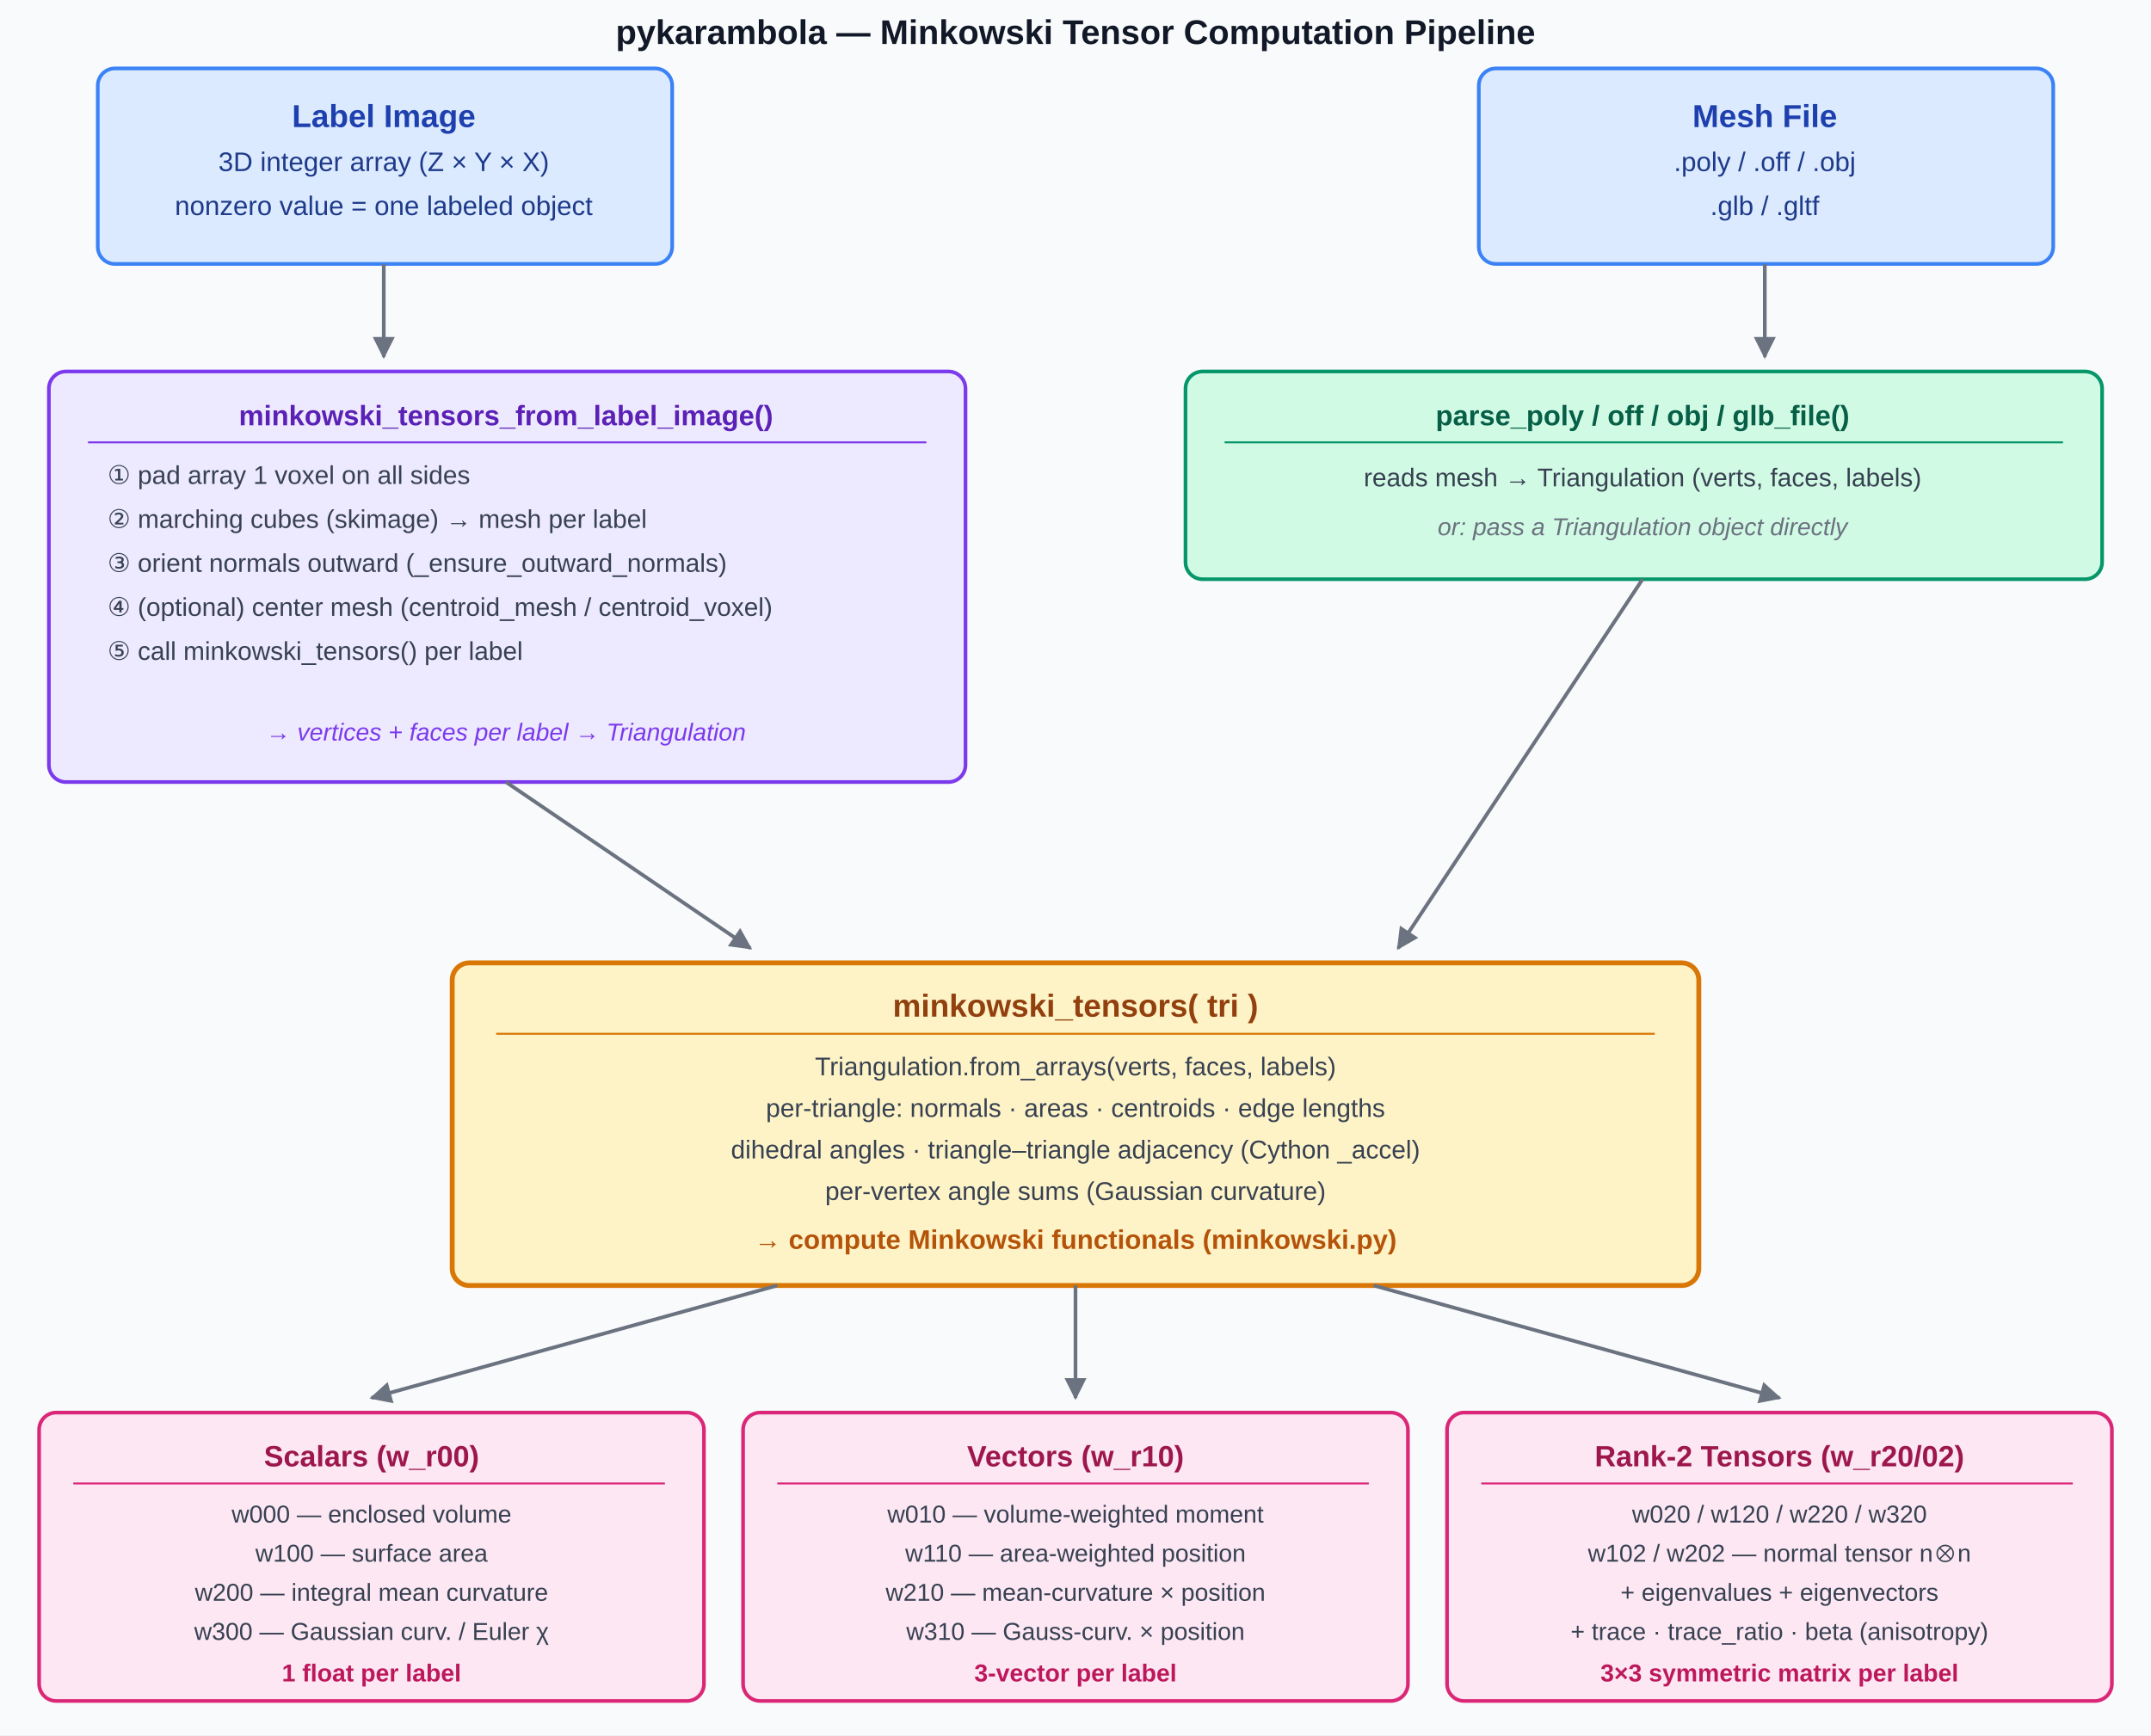
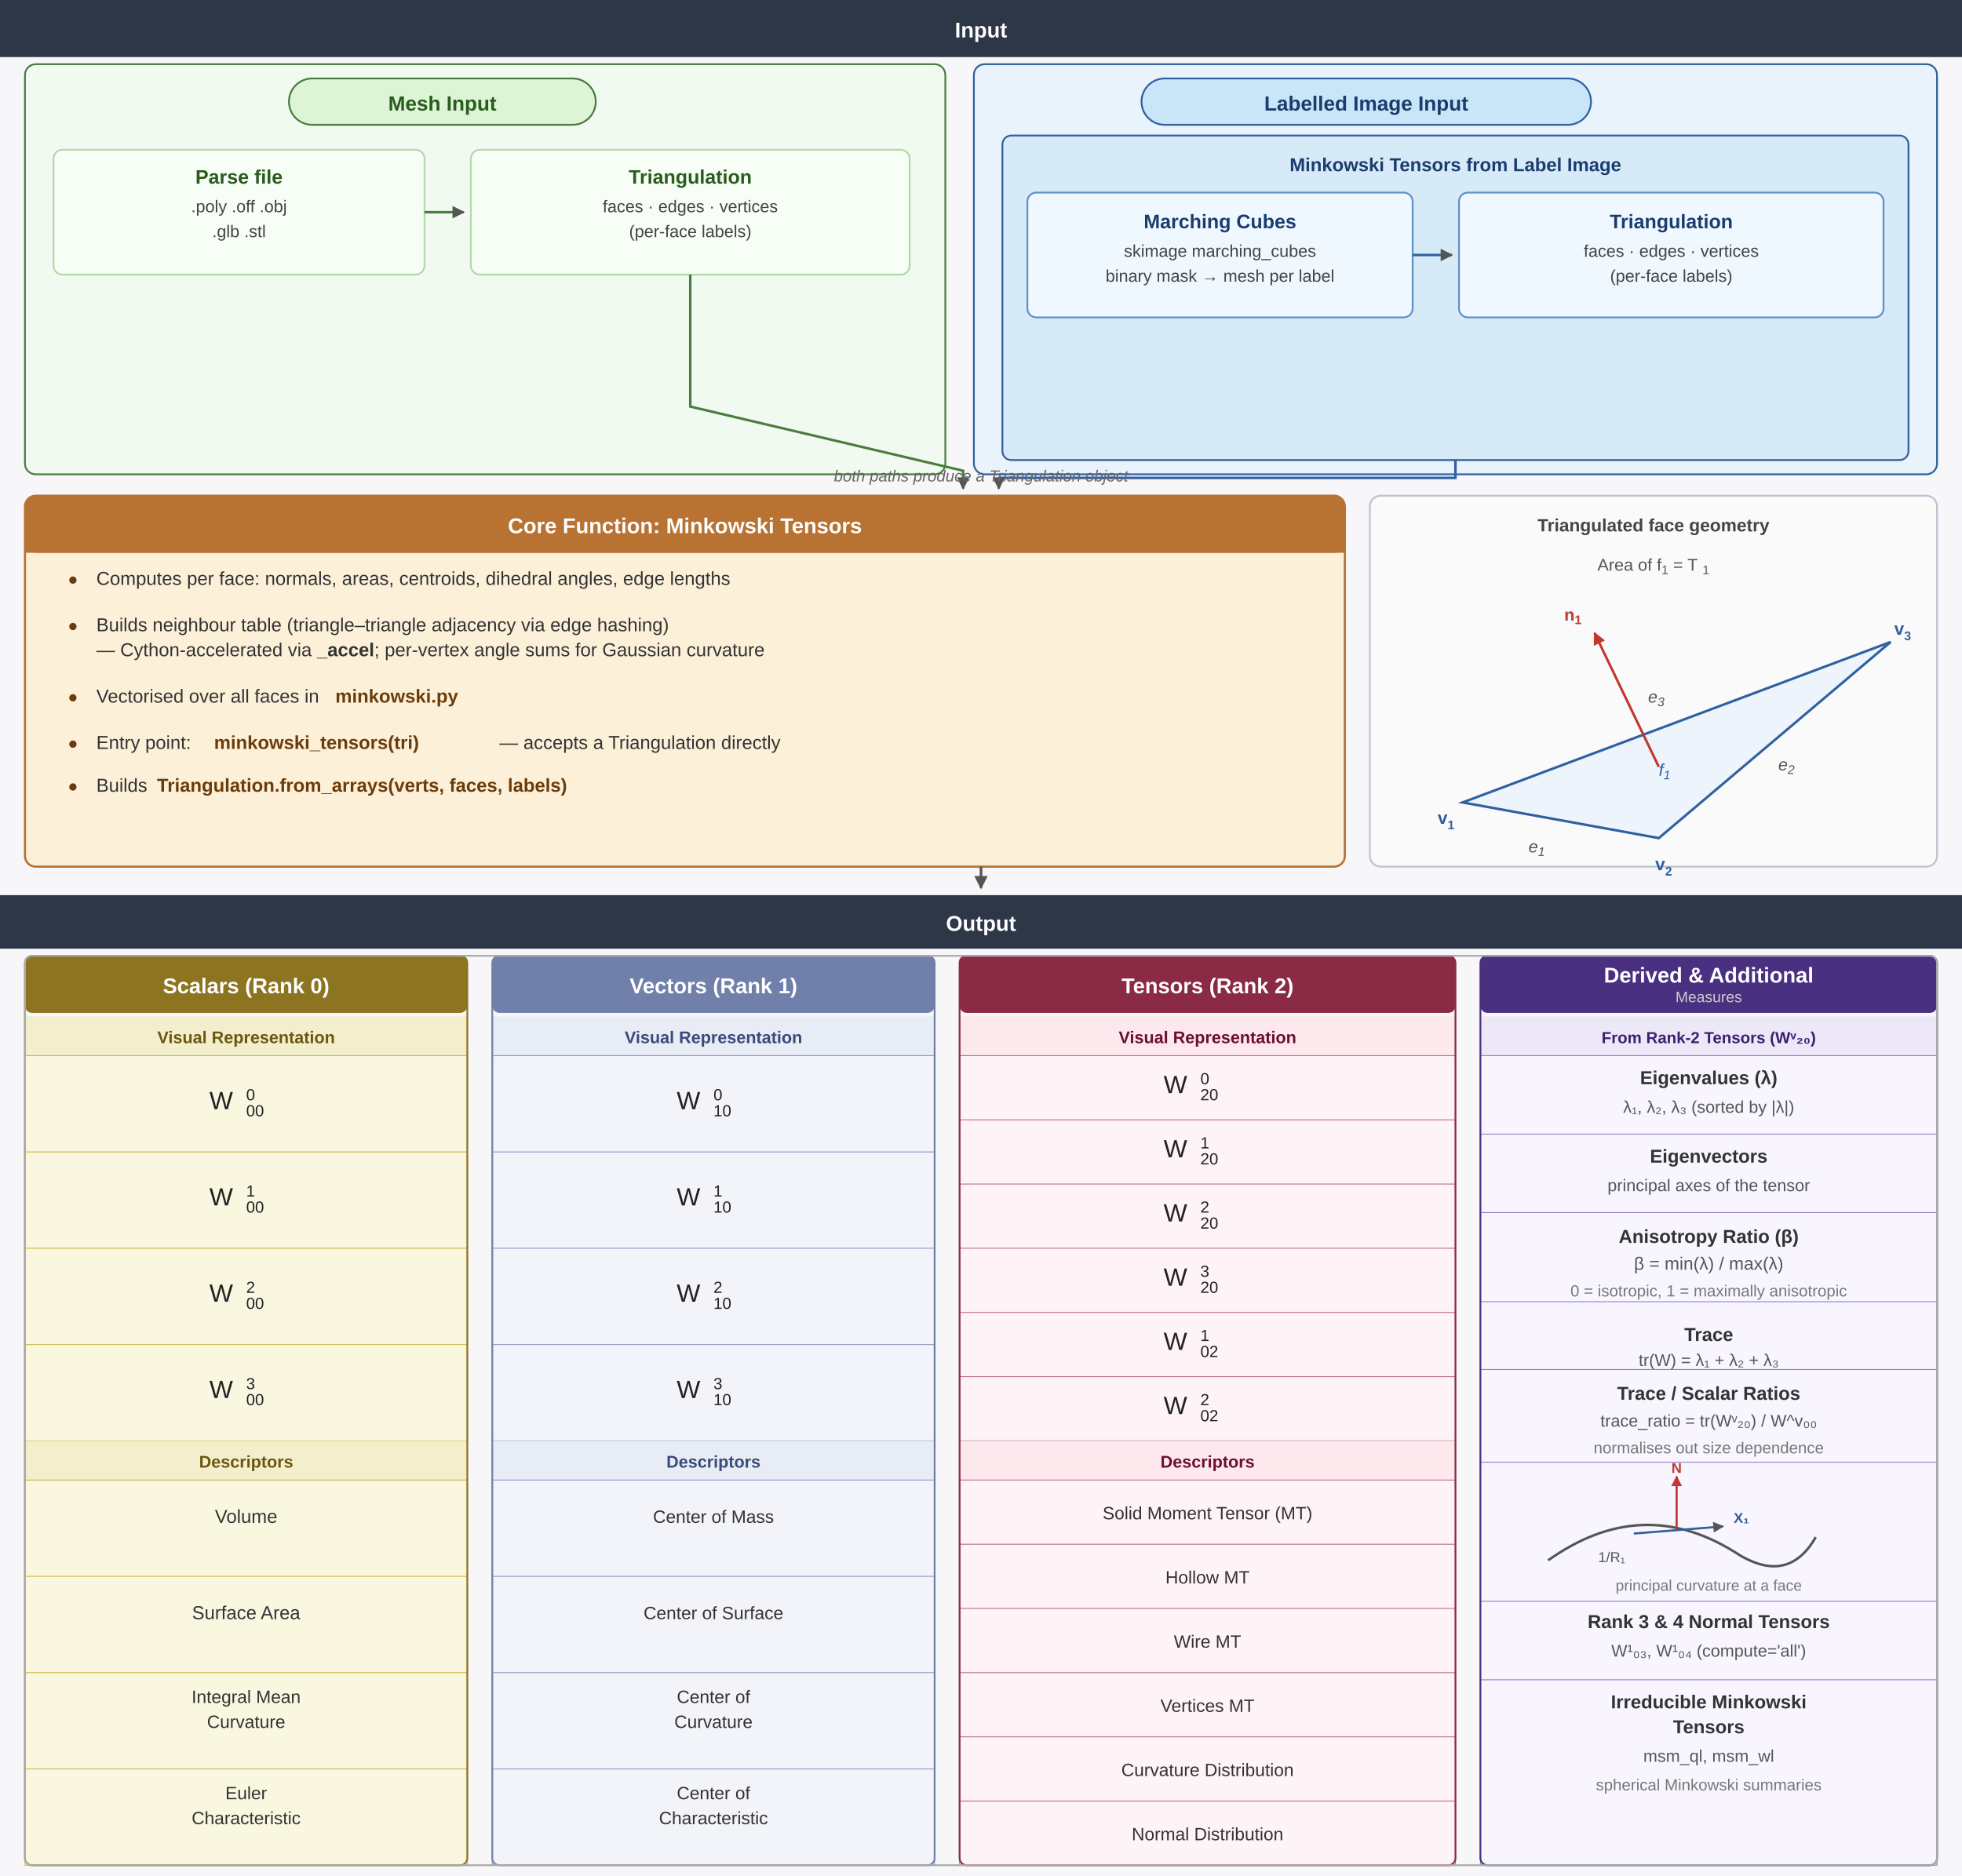
- <svg xmlns="http://www.w3.org/2000/svg" viewBox="0 0 880 710" width="880" height="710">
+ <svg xmlns="http://www.w3.org/2000/svg" viewBox="0 0 1100 1052" width="1100" height="1052">
  <defs>
-     <marker id="arr" viewBox="0 0 10 10" refX="9" refY="5" markerWidth="6" markerHeight="6" orient="auto">
-       <path d="M0,0 L10,5 L0,10 z" fill="#6b7280" />
+     <marker id="arr" viewBox="0 0 10 10" refX="9" refY="5" markerWidth="5" markerHeight="5" orient="auto">
+       <path d="M0,0 L10,5 L0,10 z" fill="#555" />
+     </marker>
+     <marker id="arr_red" viewBox="0 0 10 10" refX="9" refY="5" markerWidth="5" markerHeight="5" orient="auto">
+       <path d="M0,0 L10,5 L0,10 z" fill="#c03830" />
    </marker>
    <style>
-       text { font-family: 'Helvetica Neue', Arial, sans-serif; }
+       text { font-family: Arial, 'Helvetica Neue', sans-serif; }
+       .hdr  { font-size: 12px; font-weight: bold; fill: #fff; }
+       .sub  { font-size: 10.5px; font-weight: bold; fill: #333; }
+       .body { font-size: 10px; fill: #333; }
+       .note { font-size: 9.5px; fill: #555; font-style: italic; }
+       .W    { font-size: 14px; fill: #222; }
+       .Wrs  { font-size: 9px;  fill: #222; }
+       .desc { font-size: 10px; fill: #333; text-anchor: middle; }
    </style>
  </defs>
-   <rect width="880" height="710" fill="#f9fafb" />
-   <text x="440" y="18" text-anchor="middle" font-size="14" font-weight="bold" fill="#111827">
-     pykarambola — Minkowski Tensor Computation Pipeline
-   </text>
-   <rect x="40" y="28" width="235" height="80" rx="7" fill="#dbeafe" stroke="#3b82f6" stroke-width="1.5" />
-   <text x="157" y="52" text-anchor="middle" font-size="13" font-weight="bold" fill="#1e40af">Label Image</text>
-   <text x="157" y="70" text-anchor="middle" font-size="11" fill="#1e3a8a">3D integer array  (Z × Y × X)</text>
-   <text x="157" y="88" text-anchor="middle" font-size="11" fill="#1e3a8a">nonzero value = one labeled object</text>
-   <rect x="605" y="28" width="235" height="80" rx="7" fill="#dbeafe" stroke="#3b82f6" stroke-width="1.5" />
-   <text x="722" y="52" text-anchor="middle" font-size="13" font-weight="bold" fill="#1e40af">Mesh File</text>
-   <text x="722" y="70" text-anchor="middle" font-size="11" fill="#1e3a8a">.poly  /  .off  /  .obj</text>
-   <text x="722" y="88" text-anchor="middle" font-size="11" fill="#1e3a8a">.glb  /  .gltf</text>
-   <line x1="157" y1="108" x2="157" y2="146" stroke="#6b7280" stroke-width="1.5" marker-end="url(#arr)" />
-   <line x1="722" y1="108" x2="722" y2="146" stroke="#6b7280" stroke-width="1.5" marker-end="url(#arr)" />
-   <rect x="20" y="152" width="375" height="168" rx="7" fill="#ede9fe" stroke="#7c3aed" stroke-width="1.5" />
-   <text x="207" y="174" text-anchor="middle" font-size="11.5" font-weight="bold" fill="#5b21b6">
-     minkowski_tensors_from_label_image()
-   </text>
-   <line x1="36" y1="181" x2="379" y2="181" stroke="#7c3aed" stroke-width="0.8" />
-   <text x="44" y="198" font-size="10.5" fill="#374151">① pad array 1 voxel on all sides</text>
-   <text x="44" y="216" font-size="10.5" fill="#374151">② marching cubes (skimage) → mesh per label</text>
-   <text x="44" y="234" font-size="10.5" fill="#374151">③ orient normals outward  (_ensure_outward_normals)</text>
-   <text x="44" y="252" font-size="10.5" fill="#374151">④ (optional) center mesh  (centroid_mesh / centroid_voxel)</text>
-   <text x="44" y="270" font-size="10.5" fill="#374151">⑤ call minkowski_tensors() per label</text>
-   <text x="207" y="303" text-anchor="middle" font-size="10" fill="#7c3aed" font-style="italic">→ vertices + faces per label  →  Triangulation</text>
-   <rect x="485" y="152" width="375" height="85" rx="7" fill="#d1fae5" stroke="#059669" stroke-width="1.5" />
-   <text x="672" y="174" text-anchor="middle" font-size="11.5" font-weight="bold" fill="#065f46">parse_poly / off / obj / glb_file()</text>
-   <line x1="501" y1="181" x2="844" y2="181" stroke="#059669" stroke-width="0.8" />
-   <text x="672" y="199" text-anchor="middle" font-size="10.5" fill="#374151">reads mesh  →  Triangulation (verts, faces, labels)</text>
-   <text x="672" y="219" text-anchor="middle" font-size="10" fill="#6b7280" font-style="italic">or: pass a Triangulation object directly</text>
-   <line x1="207" y1="320" x2="307" y2="388" stroke="#6b7280" stroke-width="1.5" marker-end="url(#arr)" />
-   <line x1="672" y1="237" x2="572" y2="388" stroke="#6b7280" stroke-width="1.5" marker-end="url(#arr)" />
-   <rect x="185" y="394" width="510" height="132" rx="7" fill="#fef3c7" stroke="#d97706" stroke-width="2" />
-   <text x="440" y="416" text-anchor="middle" font-size="13" font-weight="bold" fill="#92400e">minkowski_tensors( tri )</text>
-   <line x1="203" y1="423" x2="677" y2="423" stroke="#d97706" stroke-width="0.8" />
-   <text x="440" y="440" text-anchor="middle" font-size="10.5" fill="#374151">Triangulation.from_arrays(verts, faces, labels)</text>
-   <text x="440" y="457" text-anchor="middle" font-size="10.5" fill="#374151">per-triangle: normals · areas · centroids · edge lengths</text>
-   <text x="440" y="474" text-anchor="middle" font-size="10.5" fill="#374151">dihedral angles · triangle–triangle adjacency  (Cython _accel)</text>
-   <text x="440" y="491" text-anchor="middle" font-size="10.5" fill="#374151">per-vertex angle sums  (Gaussian curvature)</text>
-   <text x="440" y="511" text-anchor="middle" font-size="11" font-weight="bold" fill="#b45309">
-     → compute Minkowski functionals  (minkowski.py)
-   </text>
-   <line x1="318" y1="526" x2="152" y2="572" stroke="#6b7280" stroke-width="1.5" marker-end="url(#arr)" />
-   <line x1="440" y1="526" x2="440" y2="572" stroke="#6b7280" stroke-width="1.5" marker-end="url(#arr)" />
-   <line x1="562" y1="526" x2="728" y2="572" stroke="#6b7280" stroke-width="1.5" marker-end="url(#arr)" />
-   <rect x="16" y="578" width="272" height="118" rx="7" fill="#fce7f3" stroke="#db2777" stroke-width="1.5" />
-   <text x="152" y="600" text-anchor="middle" font-size="12" font-weight="bold" fill="#9d174d">Scalars  (w_r00)</text>
-   <line x1="30" y1="607" x2="272" y2="607" stroke="#db2777" stroke-width="0.8" />
-   <text x="152" y="623" text-anchor="middle" font-size="10" fill="#374151">w000 — enclosed volume</text>
-   <text x="152" y="639" text-anchor="middle" font-size="10" fill="#374151">w100 — surface area</text>
-   <text x="152" y="655" text-anchor="middle" font-size="10" fill="#374151">w200 — integral mean curvature</text>
-   <text x="152" y="671" text-anchor="middle" font-size="10" fill="#374151">w300 — Gaussian curv. / Euler χ</text>
-   <text x="152" y="688" text-anchor="middle" font-size="10" font-weight="bold" fill="#be185d">1 float per label</text>
-   <rect x="304" y="578" width="272" height="118" rx="7" fill="#fce7f3" stroke="#db2777" stroke-width="1.5" />
-   <text x="440" y="600" text-anchor="middle" font-size="12" font-weight="bold" fill="#9d174d">Vectors  (w_r10)</text>
-   <line x1="318" y1="607" x2="560" y2="607" stroke="#db2777" stroke-width="0.8" />
-   <text x="440" y="623" text-anchor="middle" font-size="10" fill="#374151">w010 — volume-weighted moment</text>
-   <text x="440" y="639" text-anchor="middle" font-size="10" fill="#374151">w110 — area-weighted position</text>
-   <text x="440" y="655" text-anchor="middle" font-size="10" fill="#374151">w210 — mean-curvature × position</text>
-   <text x="440" y="671" text-anchor="middle" font-size="10" fill="#374151">w310 — Gauss-curv. × position</text>
-   <text x="440" y="688" text-anchor="middle" font-size="10" font-weight="bold" fill="#be185d">3-vector per label</text>
-   <rect x="592" y="578" width="272" height="118" rx="7" fill="#fce7f3" stroke="#db2777" stroke-width="1.5" />
-   <text x="728" y="600" text-anchor="middle" font-size="12" font-weight="bold" fill="#9d174d">Rank-2 Tensors  (w_r20/02)</text>
-   <line x1="606" y1="607" x2="848" y2="607" stroke="#db2777" stroke-width="0.8" />
-   <text x="728" y="623" text-anchor="middle" font-size="10" fill="#374151">w020 / w120 / w220 / w320</text>
-   <text x="728" y="639" text-anchor="middle" font-size="10" fill="#374151">w102 / w202  — normal tensor  n⊗n</text>
-   <text x="728" y="655" text-anchor="middle" font-size="10" fill="#374151">+ eigenvalues + eigenvectors</text>
-   <text x="728" y="671" text-anchor="middle" font-size="10" fill="#374151">+ trace · trace_ratio · beta (anisotropy)</text>
-   <text x="728" y="688" text-anchor="middle" font-size="10" font-weight="bold" fill="#be185d">3×3 symmetric matrix per label</text>
+   <rect width="1100" height="1052" fill="#f7f7f9" />
+   <rect x="0" y="0" width="1100" height="32" fill="#2d3748" />
+   <text x="550" y="21" text-anchor="middle" class="hdr" font-size="13">Input</text>
+   <rect x="14" y="36" width="516" height="230" rx="6" fill="#f0faf0" stroke="#4a7c3f" stroke-width="1" />
+   <rect x="162" y="44" width="172" height="26" rx="13" fill="#ddf4d7" stroke="#4a7c3f" stroke-width="1" />
+   <text x="248" y="62" text-anchor="middle" font-size="11.5" font-weight="bold" fill="#2a5c1e">Mesh Input</text>
+   <rect x="30" y="84" width="208" height="70" rx="5" fill="#f7fef6" stroke="#b3d9a8" stroke-width="1" />
+   <text x="134" y="103" text-anchor="middle" font-size="11" font-weight="bold" fill="#2a5c1e">Parse file</text>
+   <text x="134" y="119" text-anchor="middle" font-size="9.5" fill="#444">.poly  .off  .obj</text>
+   <text x="134" y="133" text-anchor="middle" font-size="9.5" fill="#444">.glb  .stl</text>
+   <line x1="238" y1="119" x2="260" y2="119" stroke="#4a7c3f" stroke-width="1.4" marker-end="url(#arr)" />
+   <rect x="264" y="84" width="246" height="70" rx="5" fill="#f7fef6" stroke="#b3d9a8" stroke-width="1" />
+   <text x="387" y="103" text-anchor="middle" font-size="11" font-weight="bold" fill="#2a5c1e">Triangulation</text>
+   <text x="387" y="119" text-anchor="middle" font-size="9.5" fill="#444">faces · edges · vertices</text>
+   <text x="387" y="133" text-anchor="middle" font-size="9.5" fill="#444">(per-face labels)</text>
+   <path d="M387,154 L387,228 L540,264 L540,274" stroke="#4a7c3f" stroke-width="1.4" fill="none" marker-end="url(#arr)" />
+   <rect x="546" y="36" width="540" height="230" rx="6" fill="#e8f3fc" stroke="#3060a0" stroke-width="1" />
+   <rect x="640" y="44" width="252" height="26" rx="13" fill="#c9e5f8" stroke="#3060a0" stroke-width="1" />
+   <text x="766" y="62" text-anchor="middle" font-size="11.5" font-weight="bold" fill="#1a3c6e">Labelled Image Input</text>
+   <rect x="562" y="76" width="508" height="182" rx="5" fill="#d6eaf8" stroke="#3060a0" stroke-width="1" />
+   <text x="816" y="96" text-anchor="middle" font-size="10.5" font-weight="bold" fill="#1a3c6e">Minkowski Tensors from Label Image</text>
+   <rect x="576" y="108" width="216" height="70" rx="5" fill="#f0f8ff" stroke="#6090c8" stroke-width="1" />
+   <text x="684" y="128" text-anchor="middle" font-size="11" font-weight="bold" fill="#1a3c6e">Marching Cubes</text>
+   <text x="684" y="144" text-anchor="middle" font-size="9.5" fill="#444">skimage marching_cubes</text>
+   <text x="684" y="158" text-anchor="middle" font-size="9.5" fill="#444">binary mask → mesh per label</text>
+   <line x1="792" y1="143" x2="814" y2="143" stroke="#3060a0" stroke-width="1.4" marker-end="url(#arr)" />
+   <rect x="818" y="108" width="238" height="70" rx="5" fill="#f0f8ff" stroke="#6090c8" stroke-width="1" />
+   <text x="937" y="128" text-anchor="middle" font-size="11" font-weight="bold" fill="#1a3c6e">Triangulation</text>
+   <text x="937" y="144" text-anchor="middle" font-size="9.5" fill="#444">faces · edges · vertices</text>
+   <text x="937" y="158" text-anchor="middle" font-size="9.5" fill="#444">(per-face labels)</text>
+   <path d="M816,258 L816,268 L560,268 L560,274" stroke="#3060a0" stroke-width="1.4" fill="none" marker-end="url(#arr)" />
+   <text x="550" y="270" text-anchor="middle" font-size="9" fill="#666" font-style="italic">both paths produce a Triangulation object</text>
+   <rect x="14" y="278" width="740" height="208" rx="6" fill="#fdf0d9" stroke="#b87333" stroke-width="1.2" />
+   <rect x="14" y="278" width="740" height="32" rx="6" fill="#b87333" />
+   <rect x="14" y="294" width="740" height="16" fill="#b87333" />
+   <text x="384" y="299" text-anchor="middle" font-size="12" font-weight="bold" fill="#fff">Core Function: Minkowski Tensors</text>
+   <text x="38" y="328" font-size="9.5" fill="#6b3c0a">●</text>
+   <text x="54" y="328" font-size="10.5" fill="#333">Computes per face: normals, areas, centroids, dihedral angles, edge lengths</text>
+   <text x="38" y="354" font-size="9.5" fill="#6b3c0a">●</text>
+   <text x="54" y="354" font-size="10.5" fill="#333">Builds neighbour table (triangle–triangle adjacency via edge hashing)</text>
+   <text x="54" y="368" font-size="10.5" fill="#333">— Cython-accelerated via <tspan font-weight="bold">_accel</tspan>; per-vertex angle sums for Gaussian curvature</text>
+   <text x="38" y="394" font-size="9.5" fill="#6b3c0a">●</text>
+   <text x="54" y="394" font-size="10.5" fill="#333">Vectorised over all faces in</text>
+   <text x="188" y="394" font-size="10.5" font-weight="bold" fill="#6b3c0a"> minkowski.py</text>
+   <text x="38" y="420" font-size="9.5" fill="#6b3c0a">●</text>
+   <text x="54" y="420" font-size="10.5" fill="#333">Entry point:</text>
+   <text x="120" y="420" font-size="10.5" font-weight="bold" fill="#6b3c0a"> minkowski_tensors(tri)</text>
+   <text x="280" y="420" font-size="10.5" fill="#333"> — accepts a Triangulation directly</text>
+   <text x="38" y="444" font-size="9.5" fill="#6b3c0a">●</text>
+   <text x="54" y="444" font-size="10.5" fill="#333">Builds</text>
+   <text x="88" y="444" font-size="10.5" font-weight="bold" fill="#6b3c0a"> Triangulation.from_arrays(verts, faces, labels)</text>
+   <rect x="768" y="278" width="318" height="208" rx="6" fill="#fafafa" stroke="#c0c0d0" stroke-width="1" />
+   <text x="927" y="298" text-anchor="middle" font-size="10" font-weight="bold" fill="#444">Triangulated face geometry</text>
+   <polygon points="820,450 930,470 1060,360" fill="#eef4fb" stroke="#3060a0" stroke-width="1.4" />
+   <text x="806" y="462" font-size="10" font-weight="bold" fill="#3060a0">v<tspan dy="3" font-size="7">1</tspan>
+   </text>
+   <text x="928" y="488" font-size="10" font-weight="bold" fill="#3060a0">v<tspan dy="3" font-size="7">2</tspan>
+   </text>
+   <text x="1062" y="356" font-size="10" font-weight="bold" fill="#3060a0">v<tspan dy="3" font-size="7">3</tspan>
+   </text>
+   <text x="857" y="478" font-size="9.5" font-style="italic" fill="#555">e<tspan dy="2" font-size="7">1</tspan>
+   </text>
+   <text x="997" y="432" font-size="9.5" font-style="italic" fill="#555">e<tspan dy="2" font-size="7">2</tspan>
+   </text>
+   <text x="924" y="394" font-size="9.5" font-style="italic" fill="#555">e<tspan dy="2" font-size="7">3</tspan>
+   </text>
+   <text x="930" y="435" font-size="9.5" font-style="italic" fill="#3060a0">f<tspan dy="2" font-size="7">1</tspan>
+   </text>
+   <line x1="930" y1="430" x2="894" y2="355" stroke="#c03830" stroke-width="1.4" marker-end="url(#arr_red)" />
+   <text x="877" y="348" font-size="9.5" font-weight="bold" fill="#c03830">n<tspan dy="2" font-size="7">1</tspan>
+   </text>
+   <text x="927" y="320" text-anchor="middle" font-size="9.5" fill="#555">Area of f<tspan dy="2" font-size="7">1</tspan>
+     <tspan dy="-2" font-size="9.5"> = T</tspan>
+     <tspan dy="2" font-size="7">1</tspan>
+   </text>
+   <line x1="550" y1="486" x2="550" y2="498" stroke="#555" stroke-width="1.5" marker-end="url(#arr)" />
+   <rect x="0" y="502" width="1100" height="30" fill="#2d3748" />
+   <text x="550" y="522" text-anchor="middle" class="hdr" font-size="13">Output</text>
+   <rect x="14" y="536" width="248" height="32" rx="4" fill="#8c7420" />
+   <text x="138" y="557" text-anchor="middle" class="hdr">Scalars (Rank 0)</text>
+   <rect x="14" y="570" width="248" height="22" fill="#f3eecc" />
+   <text x="138" y="585" text-anchor="middle" font-size="9.5" font-weight="bold" fill="#6b5810">Visual Representation</text>
+   <rect x="14" y="592" width="248" height="216" rx="0" fill="#faf7e0" stroke="#c9b84a" stroke-width="0.5" />
+   <line x1="14" y1="646" x2="262" y2="646" stroke="#c9b84a" stroke-width="0.5" />
+   <line x1="14" y1="700" x2="262" y2="700" stroke="#c9b84a" stroke-width="0.5" />
+   <line x1="14" y1="754" x2="262" y2="754" stroke="#c9b84a" stroke-width="0.5" />
+   <text x="124" y="622" text-anchor="middle" font-size="14" fill="#222">W</text>
+   <text x="138" y="617" font-size="9" fill="#222">0</text>
+   <text x="138" y="626" font-size="9" fill="#222">00</text>
+   <text x="124" y="676" text-anchor="middle" font-size="14" fill="#222">W</text>
+   <text x="138" y="671" font-size="9" fill="#222">1</text>
+   <text x="138" y="680" font-size="9" fill="#222">00</text>
+   <text x="124" y="730" text-anchor="middle" font-size="14" fill="#222">W</text>
+   <text x="138" y="725" font-size="9" fill="#222">2</text>
+   <text x="138" y="734" font-size="9" fill="#222">00</text>
+   <text x="124" y="784" text-anchor="middle" font-size="14" fill="#222">W</text>
+   <text x="138" y="779" font-size="9" fill="#222">3</text>
+   <text x="138" y="788" font-size="9" fill="#222">00</text>
+   <rect x="14" y="808" width="248" height="22" fill="#f3eecc" />
+   <text x="138" y="823" text-anchor="middle" font-size="9.5" font-weight="bold" fill="#6b5810">Descriptors</text>
+   <rect x="14" y="830" width="248" height="216" rx="0" fill="#faf7e0" stroke="#c9b84a" stroke-width="0.5" />
+   <line x1="14" y1="884" x2="262" y2="884" stroke="#c9b84a" stroke-width="0.5" />
+   <line x1="14" y1="938" x2="262" y2="938" stroke="#c9b84a" stroke-width="0.5" />
+   <line x1="14" y1="992" x2="262" y2="992" stroke="#c9b84a" stroke-width="0.5" />
+   <text x="138" y="854" text-anchor="middle" font-size="10.5" fill="#333">Volume</text>
+   <text x="138" y="908" text-anchor="middle" font-size="10.5" fill="#333">Surface Area</text>
+   <text x="138" y="955" text-anchor="middle" font-size="10" fill="#333">Integral Mean</text>
+   <text x="138" y="969" text-anchor="middle" font-size="10" fill="#333">Curvature</text>
+   <text x="138" y="1009" text-anchor="middle" font-size="10" fill="#333">Euler</text>
+   <text x="138" y="1023" text-anchor="middle" font-size="10" fill="#333">Characteristic</text>
+   <rect x="14" y="536" width="248" height="510" rx="4" fill="none" stroke="#8c7420" stroke-width="1" />
+   <rect x="276" y="536" width="248" height="32" rx="4" fill="#7080aa" />
+   <text x="400" y="557" text-anchor="middle" class="hdr">Vectors (Rank 1)</text>
+   <rect x="276" y="570" width="248" height="22" fill="#e8ecf5" />
+   <text x="400" y="585" text-anchor="middle" font-size="9.5" font-weight="bold" fill="#3a4a7a">Visual Representation</text>
+   <rect x="276" y="592" width="248" height="216" fill="#f2f4fa" stroke="#9098c0" stroke-width="0.5" />
+   <line x1="276" y1="646" x2="524" y2="646" stroke="#9098c0" stroke-width="0.5" />
+   <line x1="276" y1="700" x2="524" y2="700" stroke="#9098c0" stroke-width="0.5" />
+   <line x1="276" y1="754" x2="524" y2="754" stroke="#9098c0" stroke-width="0.5" />
+   <text x="386" y="622" text-anchor="middle" font-size="14" fill="#222">W</text>
+   <text x="400" y="617" font-size="9" fill="#222">0</text>
+   <text x="400" y="626" font-size="9" fill="#222">10</text>
+   <text x="386" y="676" text-anchor="middle" font-size="14" fill="#222">W</text>
+   <text x="400" y="671" font-size="9" fill="#222">1</text>
+   <text x="400" y="680" font-size="9" fill="#222">10</text>
+   <text x="386" y="730" text-anchor="middle" font-size="14" fill="#222">W</text>
+   <text x="400" y="725" font-size="9" fill="#222">2</text>
+   <text x="400" y="734" font-size="9" fill="#222">10</text>
+   <text x="386" y="784" text-anchor="middle" font-size="14" fill="#222">W</text>
+   <text x="400" y="779" font-size="9" fill="#222">3</text>
+   <text x="400" y="788" font-size="9" fill="#222">10</text>
+   <rect x="276" y="808" width="248" height="22" fill="#e8ecf5" />
+   <text x="400" y="823" text-anchor="middle" font-size="9.5" font-weight="bold" fill="#3a4a7a">Descriptors</text>
+   <rect x="276" y="830" width="248" height="216" fill="#f2f4fa" stroke="#9098c0" stroke-width="0.5" />
+   <line x1="276" y1="884" x2="524" y2="884" stroke="#9098c0" stroke-width="0.5" />
+   <line x1="276" y1="938" x2="524" y2="938" stroke="#9098c0" stroke-width="0.5" />
+   <line x1="276" y1="992" x2="524" y2="992" stroke="#9098c0" stroke-width="0.5" />
+   <text x="400" y="854" text-anchor="middle" font-size="10" fill="#333">Center of Mass</text>
+   <text x="400" y="908" text-anchor="middle" font-size="10" fill="#333">Center of Surface</text>
+   <text x="400" y="955" text-anchor="middle" font-size="10" fill="#333">Center of</text>
+   <text x="400" y="969" text-anchor="middle" font-size="10" fill="#333">Curvature</text>
+   <text x="400" y="1009" text-anchor="middle" font-size="10" fill="#333">Center of</text>
+   <text x="400" y="1023" text-anchor="middle" font-size="10" fill="#333">Characteristic</text>
+   <rect x="276" y="536" width="248" height="510" rx="4" fill="none" stroke="#7080aa" stroke-width="1" />
+   <rect x="538" y="536" width="278" height="32" rx="4" fill="#8a2a44" />
+   <text x="677" y="557" text-anchor="middle" class="hdr">Tensors (Rank 2)</text>
+   <rect x="538" y="570" width="278" height="22" fill="#fde8ee" />
+   <text x="677" y="585" text-anchor="middle" font-size="9.5" font-weight="bold" fill="#6a1030">Visual Representation</text>
+   <rect x="538" y="592" width="278" height="216" fill="#fef3f6" stroke="#c07088" stroke-width="0.5" />
+   <line x1="538" y1="628" x2="816" y2="628" stroke="#c07088" stroke-width="0.5" />
+   <line x1="538" y1="664" x2="816" y2="664" stroke="#c07088" stroke-width="0.5" />
+   <line x1="538" y1="700" x2="816" y2="700" stroke="#c07088" stroke-width="0.5" />
+   <line x1="538" y1="736" x2="816" y2="736" stroke="#c07088" stroke-width="0.5" />
+   <line x1="538" y1="772" x2="816" y2="772" stroke="#c07088" stroke-width="0.5" />
+   <text x="659" y="613" text-anchor="middle" font-size="14" fill="#222">W</text>
+   <text x="673" y="608" font-size="9" fill="#222">0</text>
+   <text x="673" y="617" font-size="9" fill="#222">20</text>
+   <text x="659" y="649" text-anchor="middle" font-size="14" fill="#222">W</text>
+   <text x="673" y="644" font-size="9" fill="#222">1</text>
+   <text x="673" y="653" font-size="9" fill="#222">20</text>
+   <text x="659" y="685" text-anchor="middle" font-size="14" fill="#222">W</text>
+   <text x="673" y="680" font-size="9" fill="#222">2</text>
+   <text x="673" y="689" font-size="9" fill="#222">20</text>
+   <text x="659" y="721" text-anchor="middle" font-size="14" fill="#222">W</text>
+   <text x="673" y="716" font-size="9" fill="#222">3</text>
+   <text x="673" y="725" font-size="9" fill="#222">20</text>
+   <text x="659" y="757" text-anchor="middle" font-size="14" fill="#222">W</text>
+   <text x="673" y="752" font-size="9" fill="#222">1</text>
+   <text x="673" y="761" font-size="9" fill="#222">02</text>
+   <text x="659" y="793" text-anchor="middle" font-size="14" fill="#222">W</text>
+   <text x="673" y="788" font-size="9" fill="#222">2</text>
+   <text x="673" y="797" font-size="9" fill="#222">02</text>
+   <rect x="538" y="808" width="278" height="22" fill="#fde8ee" />
+   <text x="677" y="823" text-anchor="middle" font-size="9.5" font-weight="bold" fill="#6a1030">Descriptors</text>
+   <rect x="538" y="830" width="278" height="216" fill="#fef3f6" stroke="#c07088" stroke-width="0.5" />
+   <line x1="538" y1="866" x2="816" y2="866" stroke="#c07088" stroke-width="0.5" />
+   <line x1="538" y1="902" x2="816" y2="902" stroke="#c07088" stroke-width="0.5" />
+   <line x1="538" y1="938" x2="816" y2="938" stroke="#c07088" stroke-width="0.5" />
+   <line x1="538" y1="974" x2="816" y2="974" stroke="#c07088" stroke-width="0.5" />
+   <line x1="538" y1="1010" x2="816" y2="1010" stroke="#c07088" stroke-width="0.5" />
+   <text x="677" y="852" text-anchor="middle" font-size="10" fill="#333">Solid Moment Tensor (MT)</text>
+   <text x="677" y="888" text-anchor="middle" font-size="10" fill="#333">Hollow MT</text>
+   <text x="677" y="924" text-anchor="middle" font-size="10" fill="#333">Wire MT</text>
+   <text x="677" y="960" text-anchor="middle" font-size="10" fill="#333">Vertices MT</text>
+   <text x="677" y="996" text-anchor="middle" font-size="10" fill="#333">Curvature Distribution</text>
+   <text x="677" y="1032" text-anchor="middle" font-size="10" fill="#333">Normal Distribution</text>
+   <rect x="538" y="536" width="278" height="510" rx="4" fill="none" stroke="#8a2a44" stroke-width="1" />
+   <rect x="830" y="536" width="256" height="32" rx="4" fill="#4a3080" />
+   <text x="958" y="551" text-anchor="middle" class="hdr">Derived &amp; Additional</text>
+   <text x="958" y="562" text-anchor="middle" font-size="8.5" fill="#ccc">Measures</text>
+   <rect x="830" y="570" width="256" height="22" fill="#ede8f8" />
+   <text x="958" y="585" text-anchor="middle" font-size="9" font-weight="bold" fill="#3a2070">From Rank-2 Tensors (Wᵛ₂₀)</text>
+   <rect x="830" y="592" width="256" height="454" rx="0" fill="#f8f5fe" stroke="#9080c8" stroke-width="0.5" />
+   <line x1="830" y1="636" x2="1086" y2="636" stroke="#9080c8" stroke-width="0.5" />
+   <text x="958" y="608" text-anchor="middle" font-size="10.5" font-weight="bold" fill="#333">Eigenvalues  (λ)</text>
+   <text x="958" y="624" text-anchor="middle" font-size="9.5" fill="#555">λ₁, λ₂, λ₃  (sorted by |λ|)</text>
+   <line x1="830" y1="680" x2="1086" y2="680" stroke="#9080c8" stroke-width="0.5" />
+   <text x="958" y="652" text-anchor="middle" font-size="10.5" font-weight="bold" fill="#333">Eigenvectors</text>
+   <text x="958" y="668" text-anchor="middle" font-size="9.5" fill="#555">principal axes of the tensor</text>
+   <line x1="830" y1="730" x2="1086" y2="730" stroke="#9080c8" stroke-width="0.5" />
+   <text x="958" y="697" text-anchor="middle" font-size="10.5" font-weight="bold" fill="#333">Anisotropy Ratio  (β)</text>
+   <text x="958" y="712" text-anchor="middle" font-size="10" fill="#555">β = min(λ) / max(λ)</text>
+   <text x="958" y="727" text-anchor="middle" font-size="9" fill="#777">0 = isotropic, 1 = maximally anisotropic</text>
+   <line x1="830" y1="768" x2="1086" y2="768" stroke="#9080c8" stroke-width="0.5" />
+   <text x="958" y="752" text-anchor="middle" font-size="10.5" font-weight="bold" fill="#333">Trace</text>
+   <text x="958" y="766" text-anchor="middle" font-size="9.5" fill="#555">tr(W) = λ₁ + λ₂ + λ₃</text>
+   <line x1="830" y1="820" x2="1086" y2="820" stroke="#9080c8" stroke-width="0.5" />
+   <text x="958" y="785" text-anchor="middle" font-size="10.5" font-weight="bold" fill="#333">Trace / Scalar Ratios</text>
+   <text x="958" y="800" text-anchor="middle" font-size="9.5" fill="#555">trace_ratio = tr(Wᵛ₂₀) / W^v₀₀</text>
+   <text x="958" y="815" text-anchor="middle" font-size="9" fill="#777">normalises out size dependence</text>
+   <line x1="830" y1="898" x2="1086" y2="898" stroke="#9080c8" stroke-width="0.5" />
+   <path d="M868,875 Q920,838 972,870 Q1002,890 1018,862" fill="none" stroke="#555" stroke-width="1.4" />
+   <line x1="940" y1="858" x2="940" y2="828" stroke="#c03830" stroke-width="1.2" marker-end="url(#arr_red)" />
+   <line x1="916" y1="860" x2="966" y2="856" stroke="#3060a0" stroke-width="1.2" marker-end="url(#arr)" />
+   <text x="940" y="826" text-anchor="middle" font-size="8" fill="#c03830" font-weight="bold">N</text>
+   <text x="972" y="854" font-size="8" fill="#3060a0" font-weight="bold">X₁</text>
+   <text x="896" y="876" font-size="8" fill="#555">1/R₁</text>
+   <text x="958" y="892" text-anchor="middle" font-size="8.5" fill="#777">principal curvature at a face</text>
+   <line x1="830" y1="942" x2="1086" y2="942" stroke="#9080c8" stroke-width="0.5" />
+   <text x="958" y="913" text-anchor="middle" font-size="10.5" font-weight="bold" fill="#333">Rank 3 &amp; 4 Normal Tensors</text>
+   <text x="958" y="929" text-anchor="middle" font-size="9.5" fill="#555">W¹₀₃, W¹₀₄  (compute='all')</text>
+   <text x="958" y="958" text-anchor="middle" font-size="10.5" font-weight="bold" fill="#333">Irreducible Minkowski</text>
+   <text x="958" y="972" text-anchor="middle" font-size="10.5" font-weight="bold" fill="#333">Tensors</text>
+   <text x="958" y="988" text-anchor="middle" font-size="9.5" fill="#555">msm_ql, msm_wl</text>
+   <text x="958" y="1004" text-anchor="middle" font-size="9" fill="#777">spherical Minkowski summaries</text>
+   <rect x="830" y="536" width="256" height="510" rx="4" fill="none" stroke="#4a3080" stroke-width="1" />
+   <rect x="14" y="536" width="1072" height="510" rx="4" fill="none" stroke="#aaa" stroke-width="1" />
</svg>
